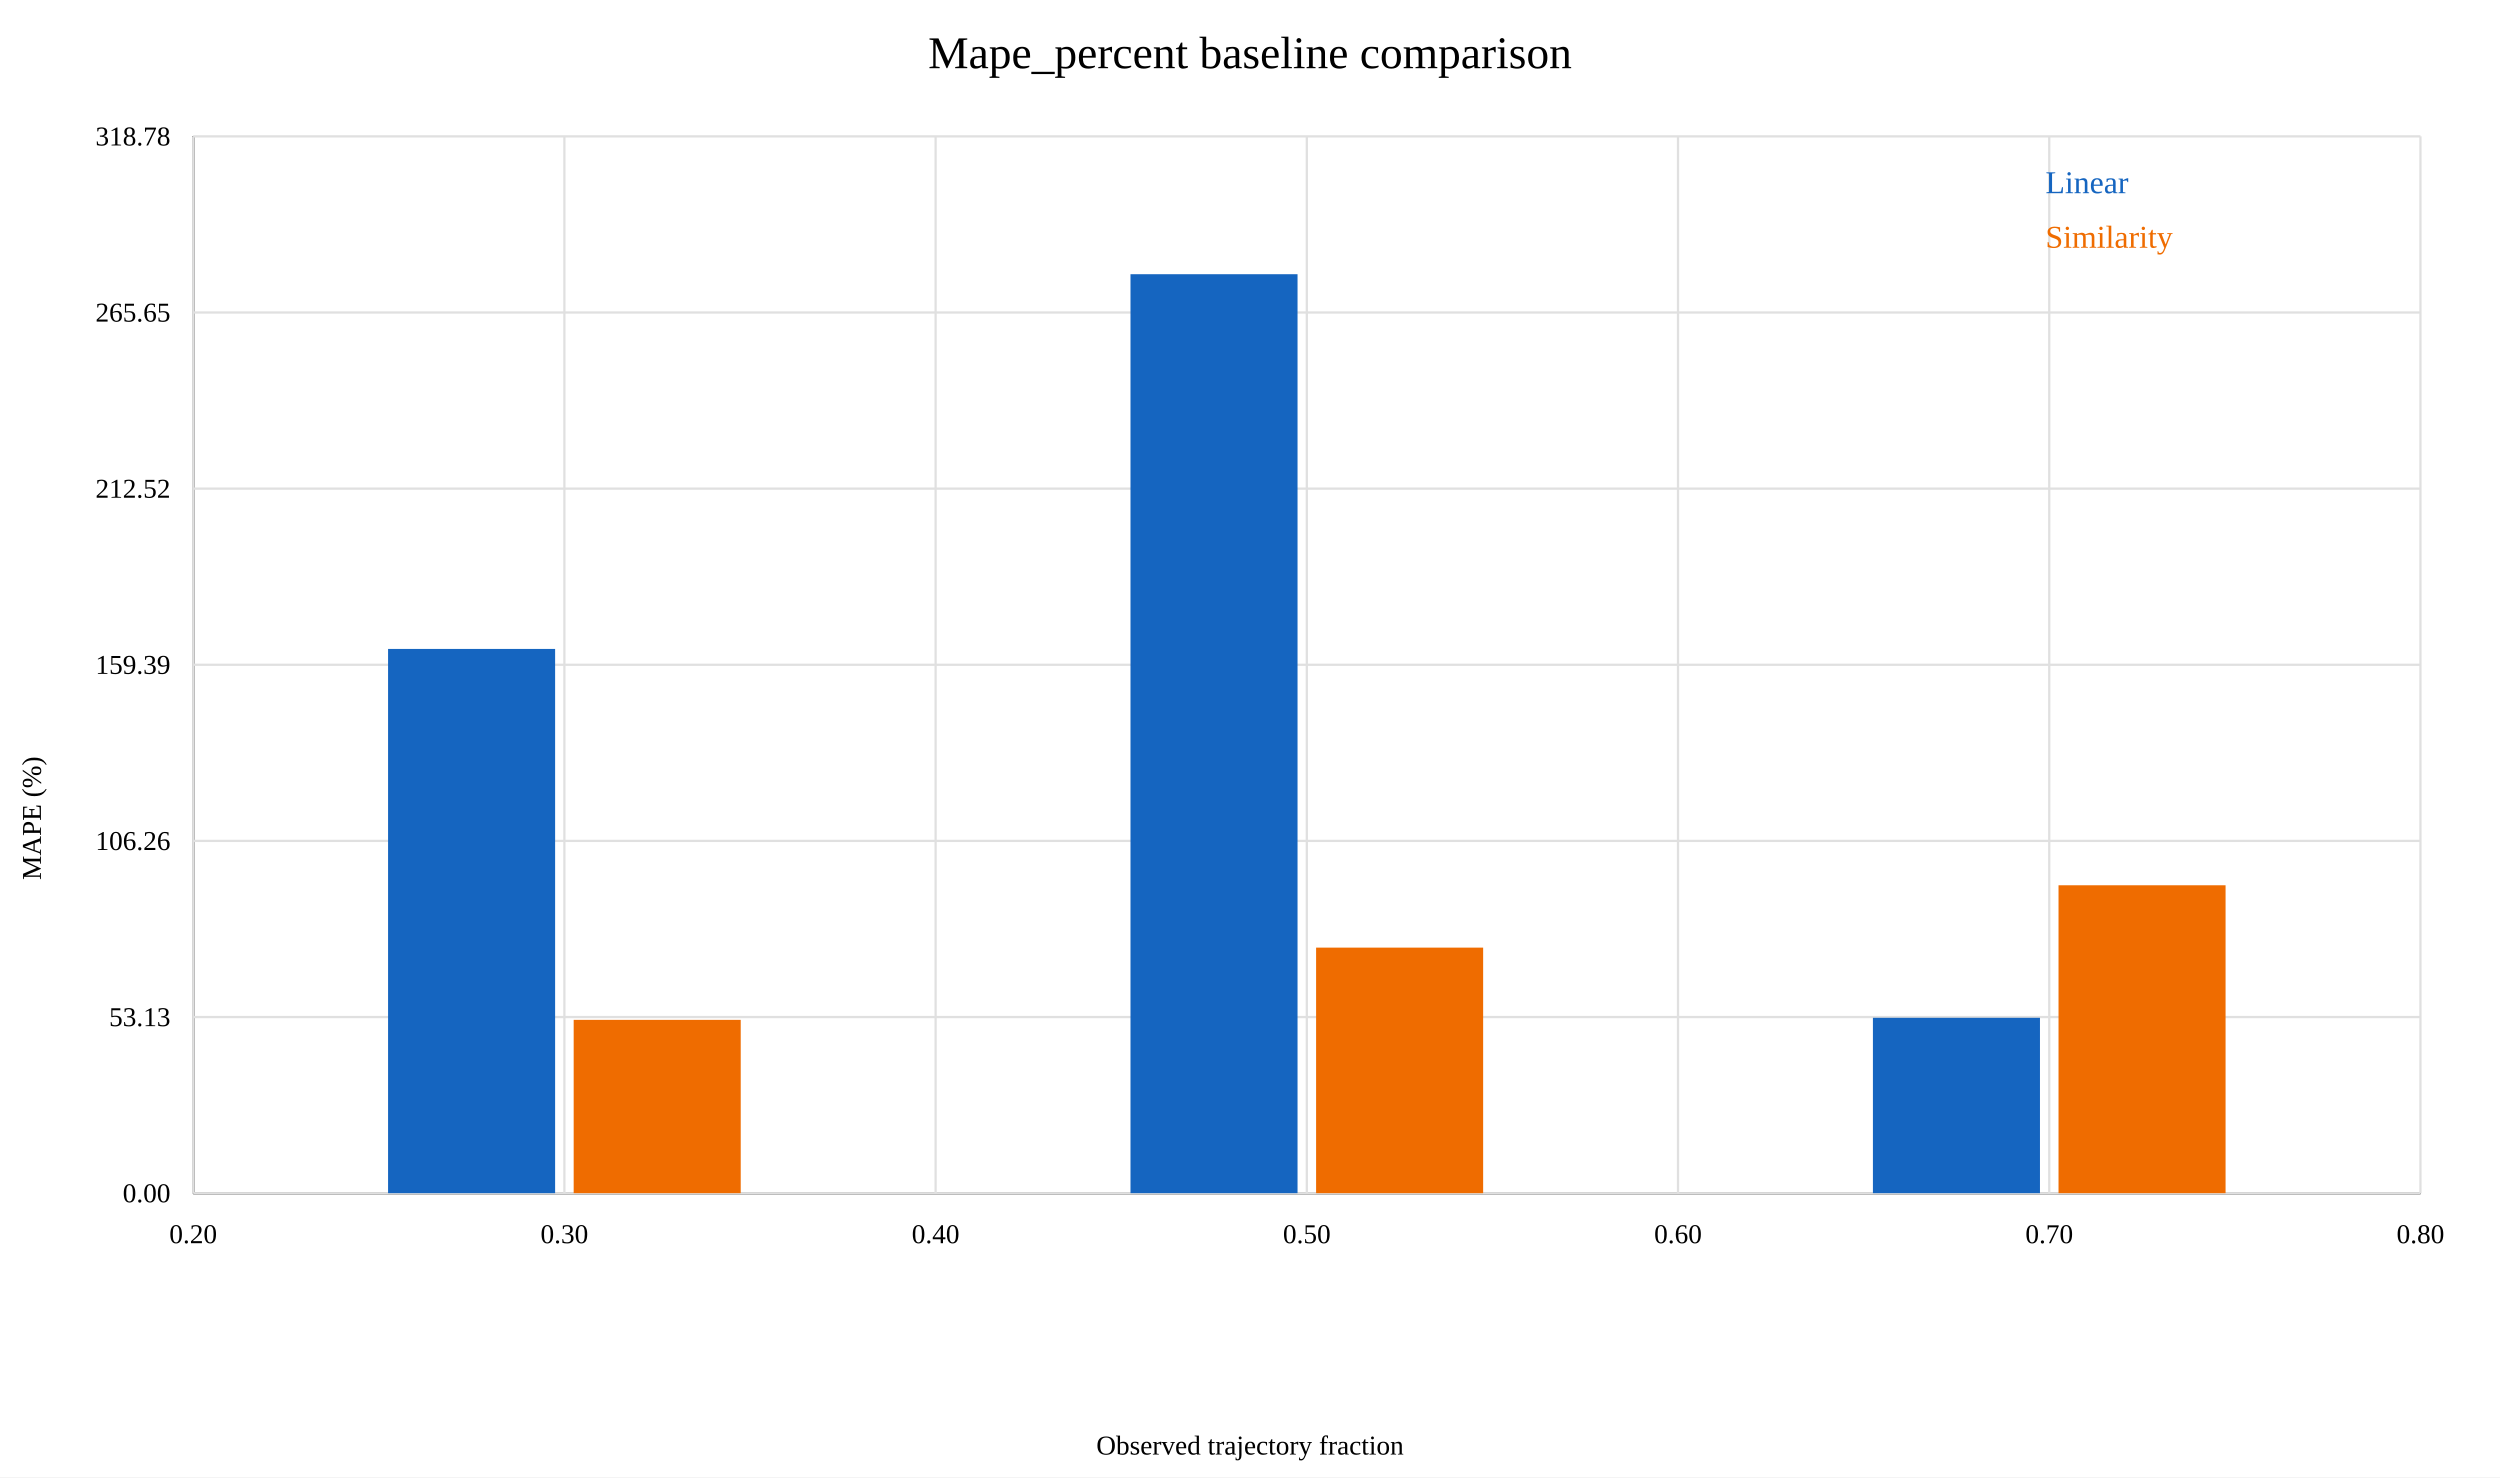
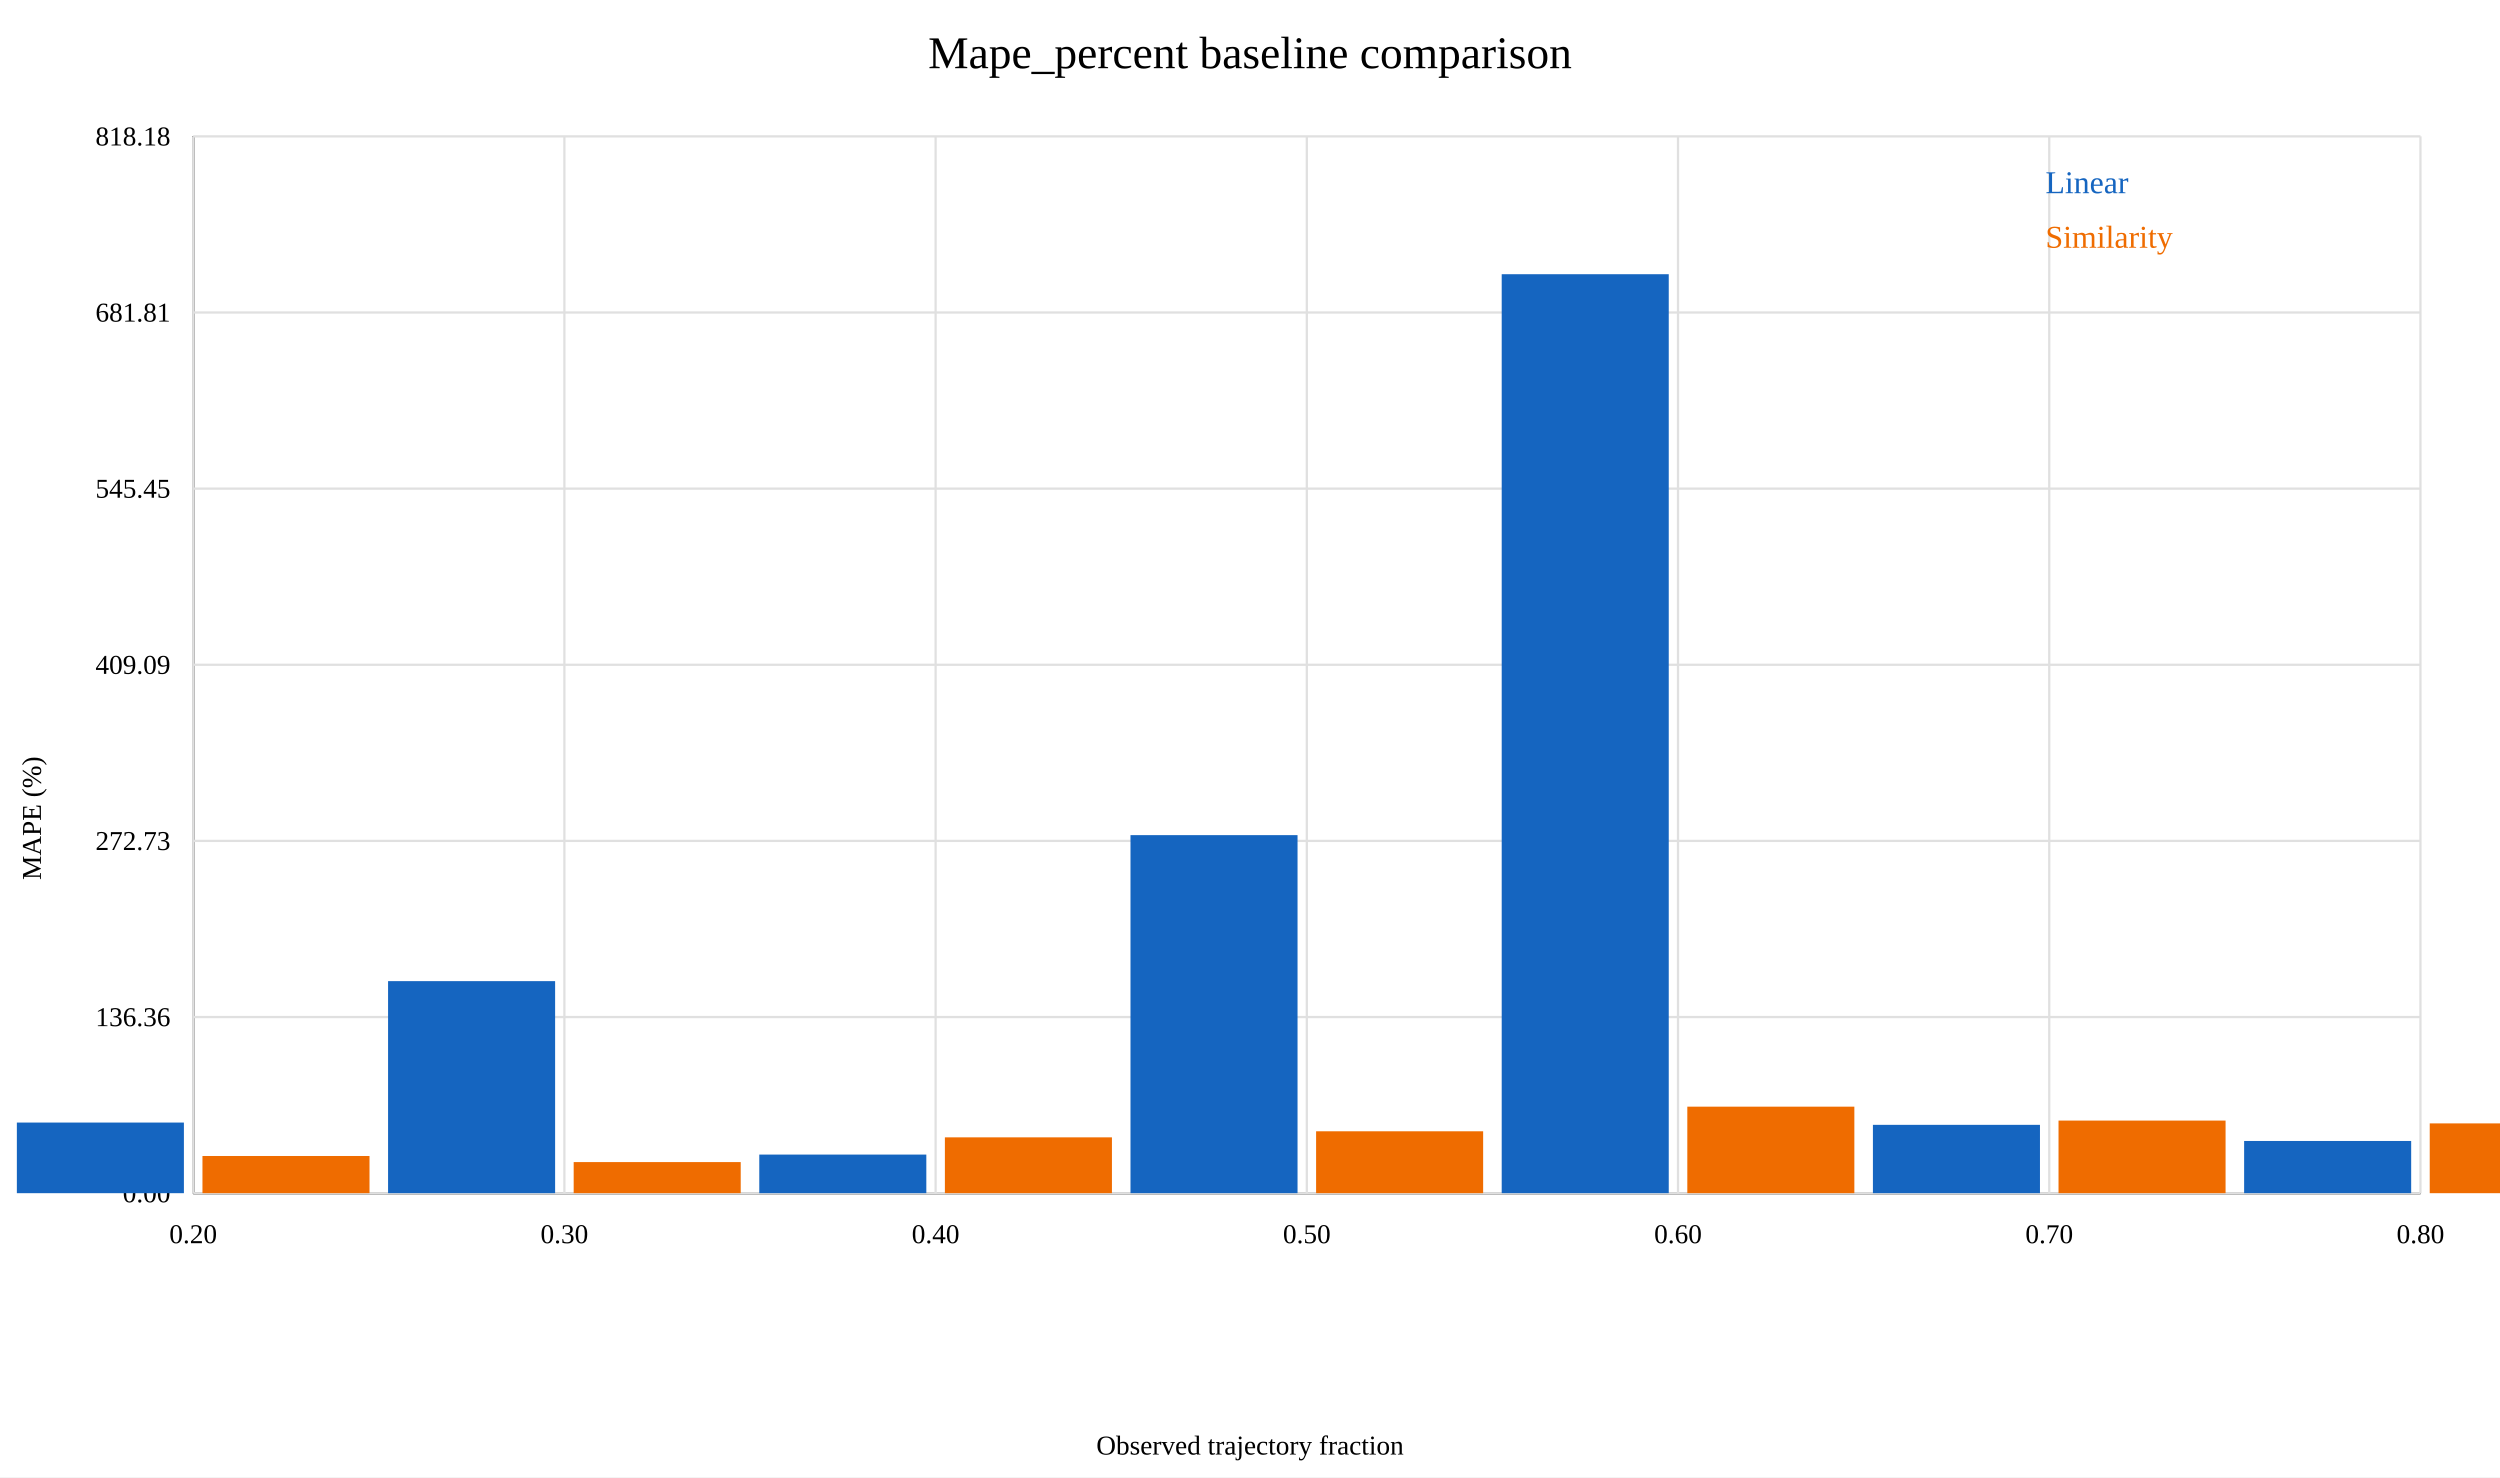
<svg xmlns="http://www.w3.org/2000/svg" width="1100" height="650">
  <rect width="100%" height="100%" fill="white" />
  <text x="550" y="30" text-anchor="middle" font-size="20">Mape_percent baseline comparison</text>
  <line x1="85" y1="525" x2="1065" y2="525" stroke="black" />
  <line x1="85" y1="60" x2="85" y2="525" stroke="black" />
  <text x="550" y="640" text-anchor="middle">Observed trajectory fraction</text>
  <text transform="translate(18 360) rotate(-90)" text-anchor="middle">MAPE (%)</text>
  <line x1="85.00" y1="60" x2="85.00" y2="525" stroke="#e0e0e0" />
  <line x1="85" y1="525.00" x2="1065" y2="525.00" stroke="#e0e0e0" />
  <text x="85.00" y="547" text-anchor="middle" font-size="12">0.20</text>
  <text x="75" y="529.00" text-anchor="end" font-size="12">0.00</text>
  <line x1="248.33" y1="60" x2="248.33" y2="525" stroke="#e0e0e0" />
  <line x1="85" y1="447.50" x2="1065" y2="447.50" stroke="#e0e0e0" />
  <text x="248.33" y="547" text-anchor="middle" font-size="12">0.30</text>
-   <text x="75" y="451.50" text-anchor="end" font-size="12">53.13</text>
+   <text x="75" y="451.50" text-anchor="end" font-size="12">136.36</text>
  <line x1="411.67" y1="60" x2="411.67" y2="525" stroke="#e0e0e0" />
  <line x1="85" y1="370.00" x2="1065" y2="370.00" stroke="#e0e0e0" />
  <text x="411.67" y="547" text-anchor="middle" font-size="12">0.40</text>
-   <text x="75" y="374.00" text-anchor="end" font-size="12">106.26</text>
+   <text x="75" y="374.00" text-anchor="end" font-size="12">272.73</text>
  <line x1="575.00" y1="60" x2="575.00" y2="525" stroke="#e0e0e0" />
  <line x1="85" y1="292.50" x2="1065" y2="292.50" stroke="#e0e0e0" />
  <text x="575.00" y="547" text-anchor="middle" font-size="12">0.50</text>
-   <text x="75" y="296.50" text-anchor="end" font-size="12">159.39</text>
+   <text x="75" y="296.50" text-anchor="end" font-size="12">409.09</text>
  <line x1="738.33" y1="60" x2="738.33" y2="525" stroke="#e0e0e0" />
  <line x1="85" y1="215.00" x2="1065" y2="215.00" stroke="#e0e0e0" />
  <text x="738.33" y="547" text-anchor="middle" font-size="12">0.60</text>
-   <text x="75" y="219.00" text-anchor="end" font-size="12">212.52</text>
+   <text x="75" y="219.00" text-anchor="end" font-size="12">545.45</text>
  <line x1="901.67" y1="60" x2="901.67" y2="525" stroke="#e0e0e0" />
  <line x1="85" y1="137.50" x2="1065" y2="137.50" stroke="#e0e0e0" />
  <text x="901.67" y="547" text-anchor="middle" font-size="12">0.70</text>
-   <text x="75" y="141.50" text-anchor="end" font-size="12">265.65</text>
+   <text x="75" y="141.50" text-anchor="end" font-size="12">681.81</text>
  <line x1="1065.00" y1="60" x2="1065.00" y2="525" stroke="#e0e0e0" />
  <line x1="85" y1="60.00" x2="1065" y2="60.00" stroke="#e0e0e0" />
  <text x="1065.00" y="547" text-anchor="middle" font-size="12">0.80</text>
-   <text x="75" y="64.00" text-anchor="end" font-size="12">318.78</text>
-   <rect x="170.75" y="285.531" width="73.5" height="239.469" fill="#1565c0" />
-   <rect x="252.417" y="448.738" width="73.5" height="76.262" fill="#ef6c00" />
-   <rect x="497.417" y="120.652" width="73.5" height="404.348" fill="#1565c0" />
-   <rect x="579.083" y="416.954" width="73.5" height="108.046" fill="#ef6c00" />
-   <rect x="824.083" y="447.826" width="73.5" height="77.174" fill="#1565c0" />
-   <rect x="905.75" y="389.521" width="73.5" height="135.479" fill="#ef6c00" />
+   <text x="75" y="64.00" text-anchor="end" font-size="12">818.18</text>
+   <rect x="7.417" y="493.926" width="73.5" height="31.074" fill="#1565c0" />
+   <rect x="89.083" y="508.639" width="73.5" height="16.361" fill="#ef6c00" />
+   <rect x="170.75" y="431.699" width="73.5" height="93.301" fill="#1565c0" />
+   <rect x="252.417" y="511.318" width="73.5" height="13.682" fill="#ef6c00" />
+   <rect x="334.083" y="508.015" width="73.5" height="16.985" fill="#1565c0" />
+   <rect x="415.75" y="500.434" width="73.5" height="24.566" fill="#ef6c00" />
+   <rect x="497.417" y="367.459" width="73.5" height="157.541" fill="#1565c0" />
+   <rect x="579.083" y="497.765" width="73.5" height="27.235" fill="#ef6c00" />
+   <rect x="660.75" y="120.652" width="73.5" height="404.348" fill="#1565c0" />
+   <rect x="742.417" y="486.933" width="73.5" height="38.067" fill="#ef6c00" />
+   <rect x="824.083" y="494.932" width="73.5" height="30.068" fill="#1565c0" />
+   <rect x="905.75" y="493.054" width="73.5" height="31.946" fill="#ef6c00" />
+   <rect x="987.417" y="502.026" width="73.5" height="22.974" fill="#1565c0" />
+   <rect x="1069.083" y="494.293" width="73.5" height="30.707" fill="#ef6c00" />
  <text x="900" y="85" fill="#1565c0" font-size="14">Linear</text>
  <text x="900" y="109" fill="#ef6c00" font-size="14">Similarity</text>
</svg>
